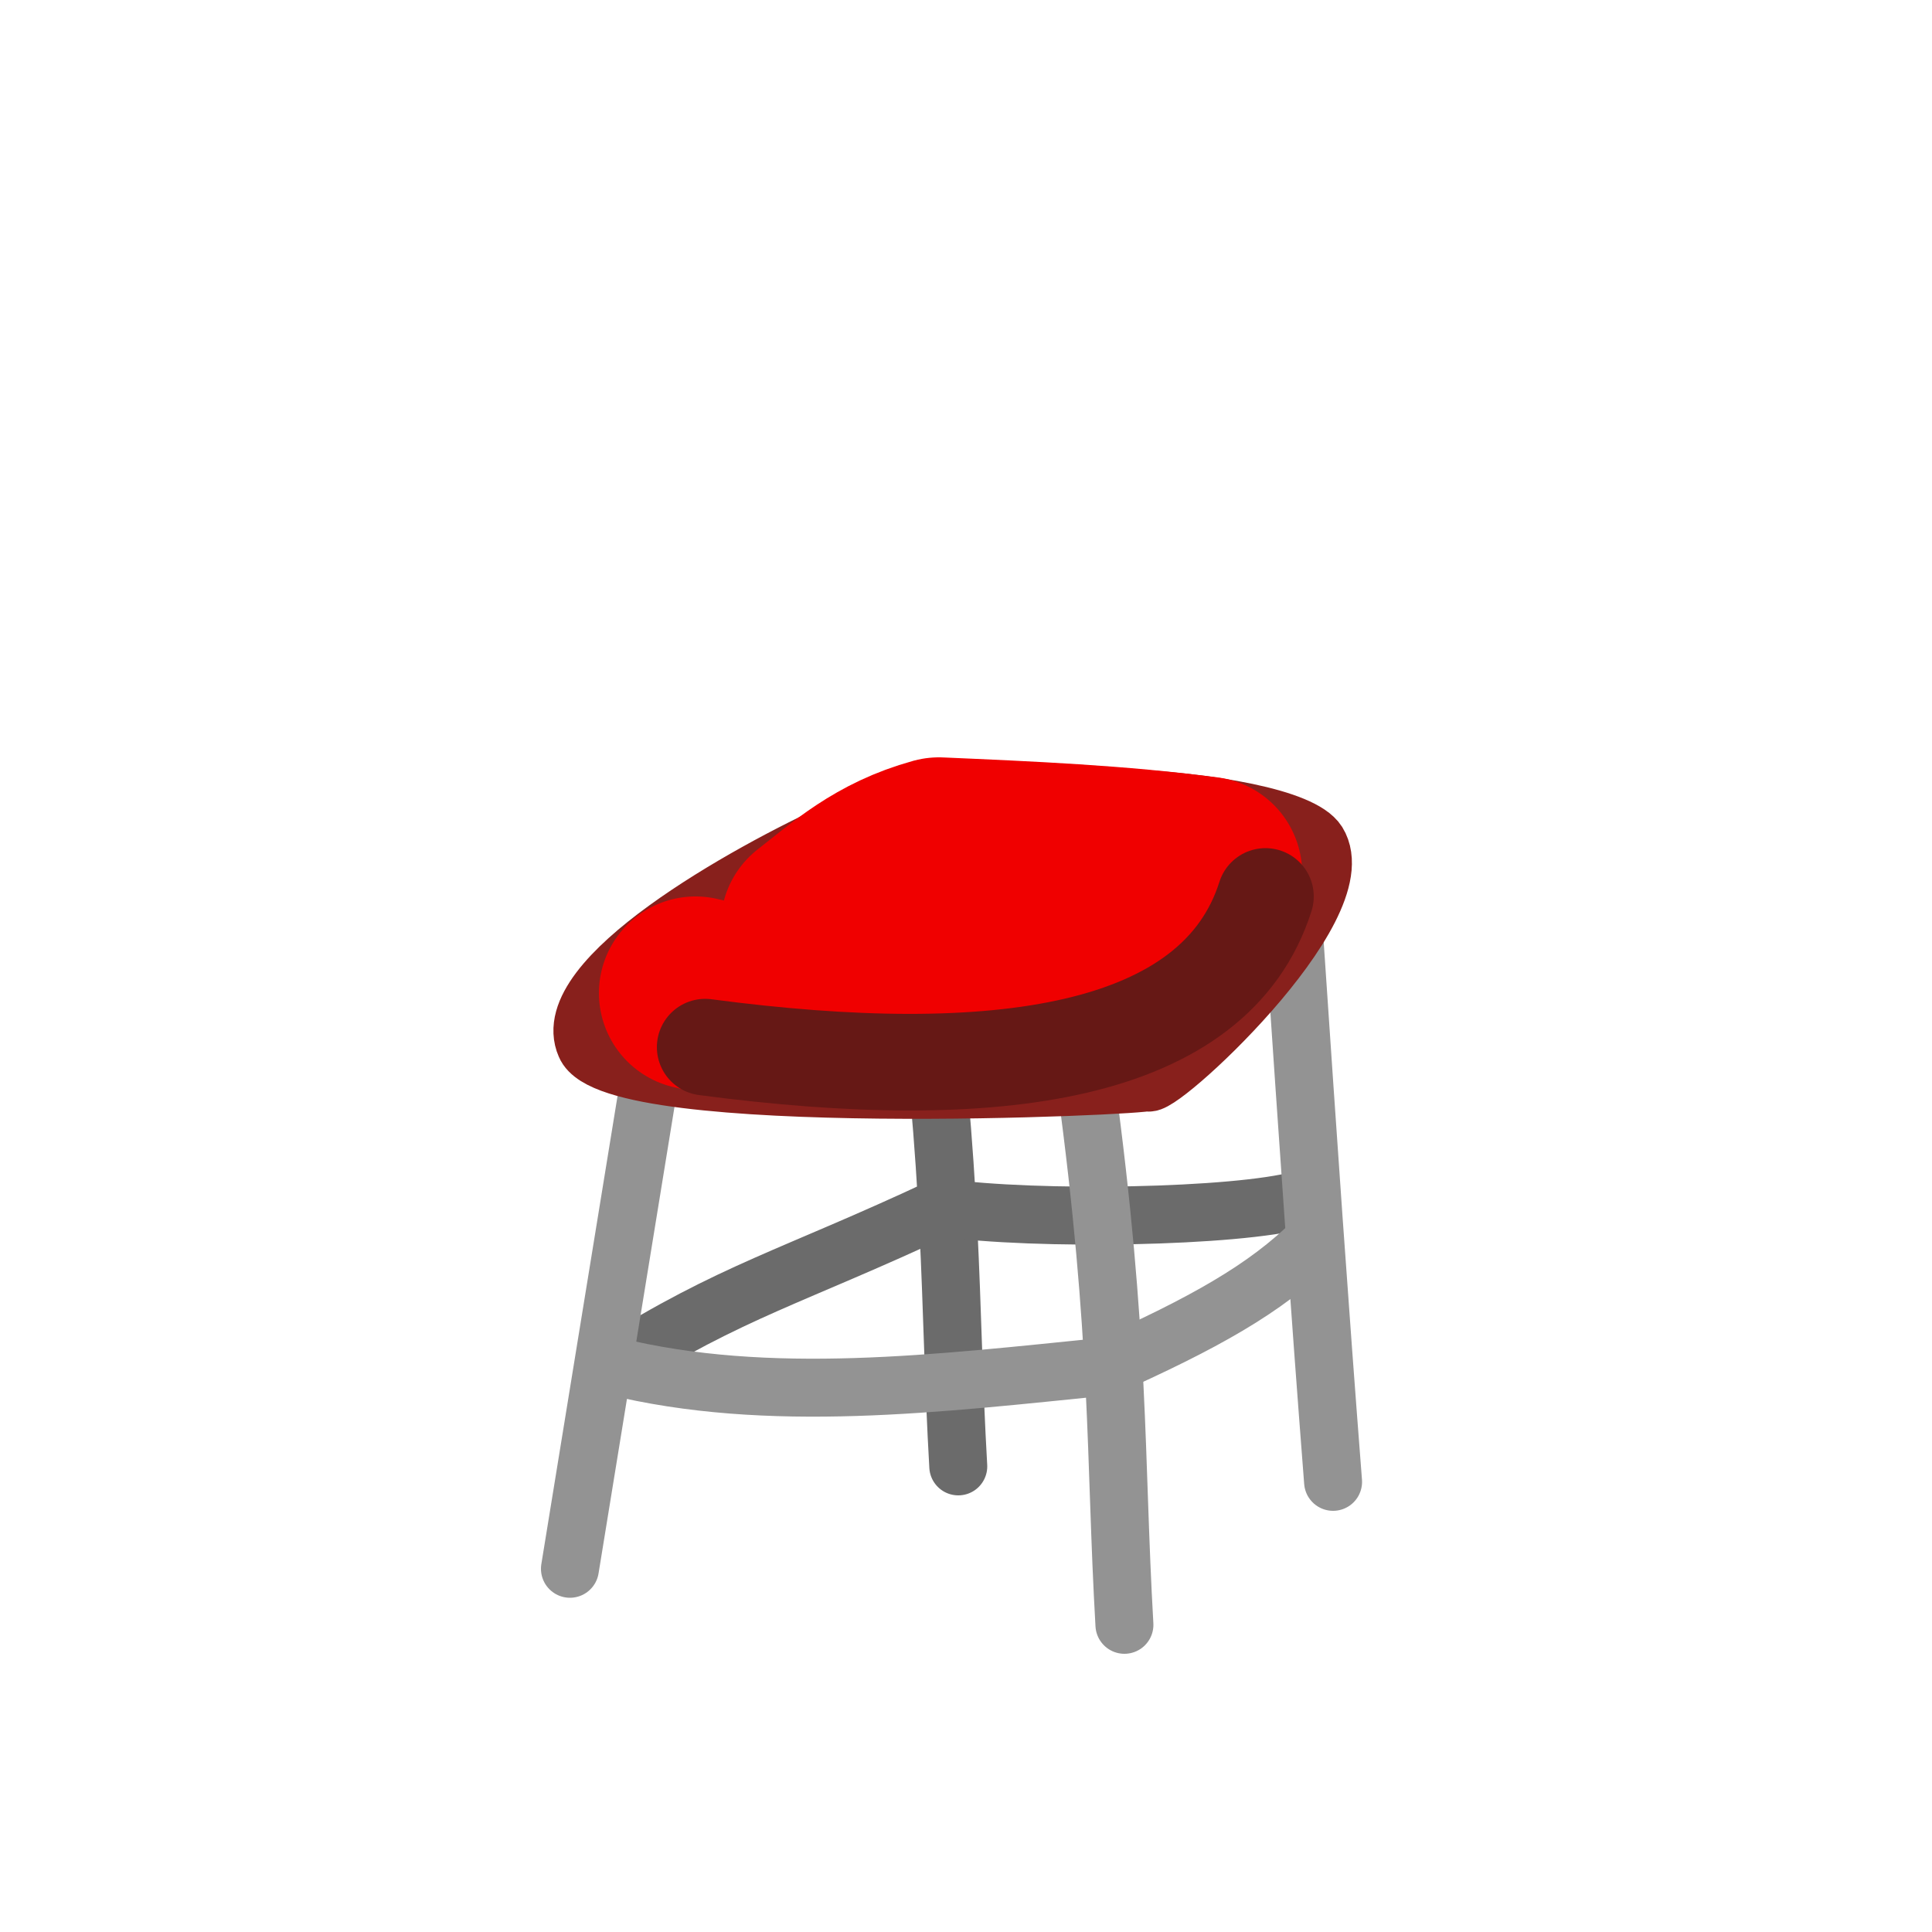
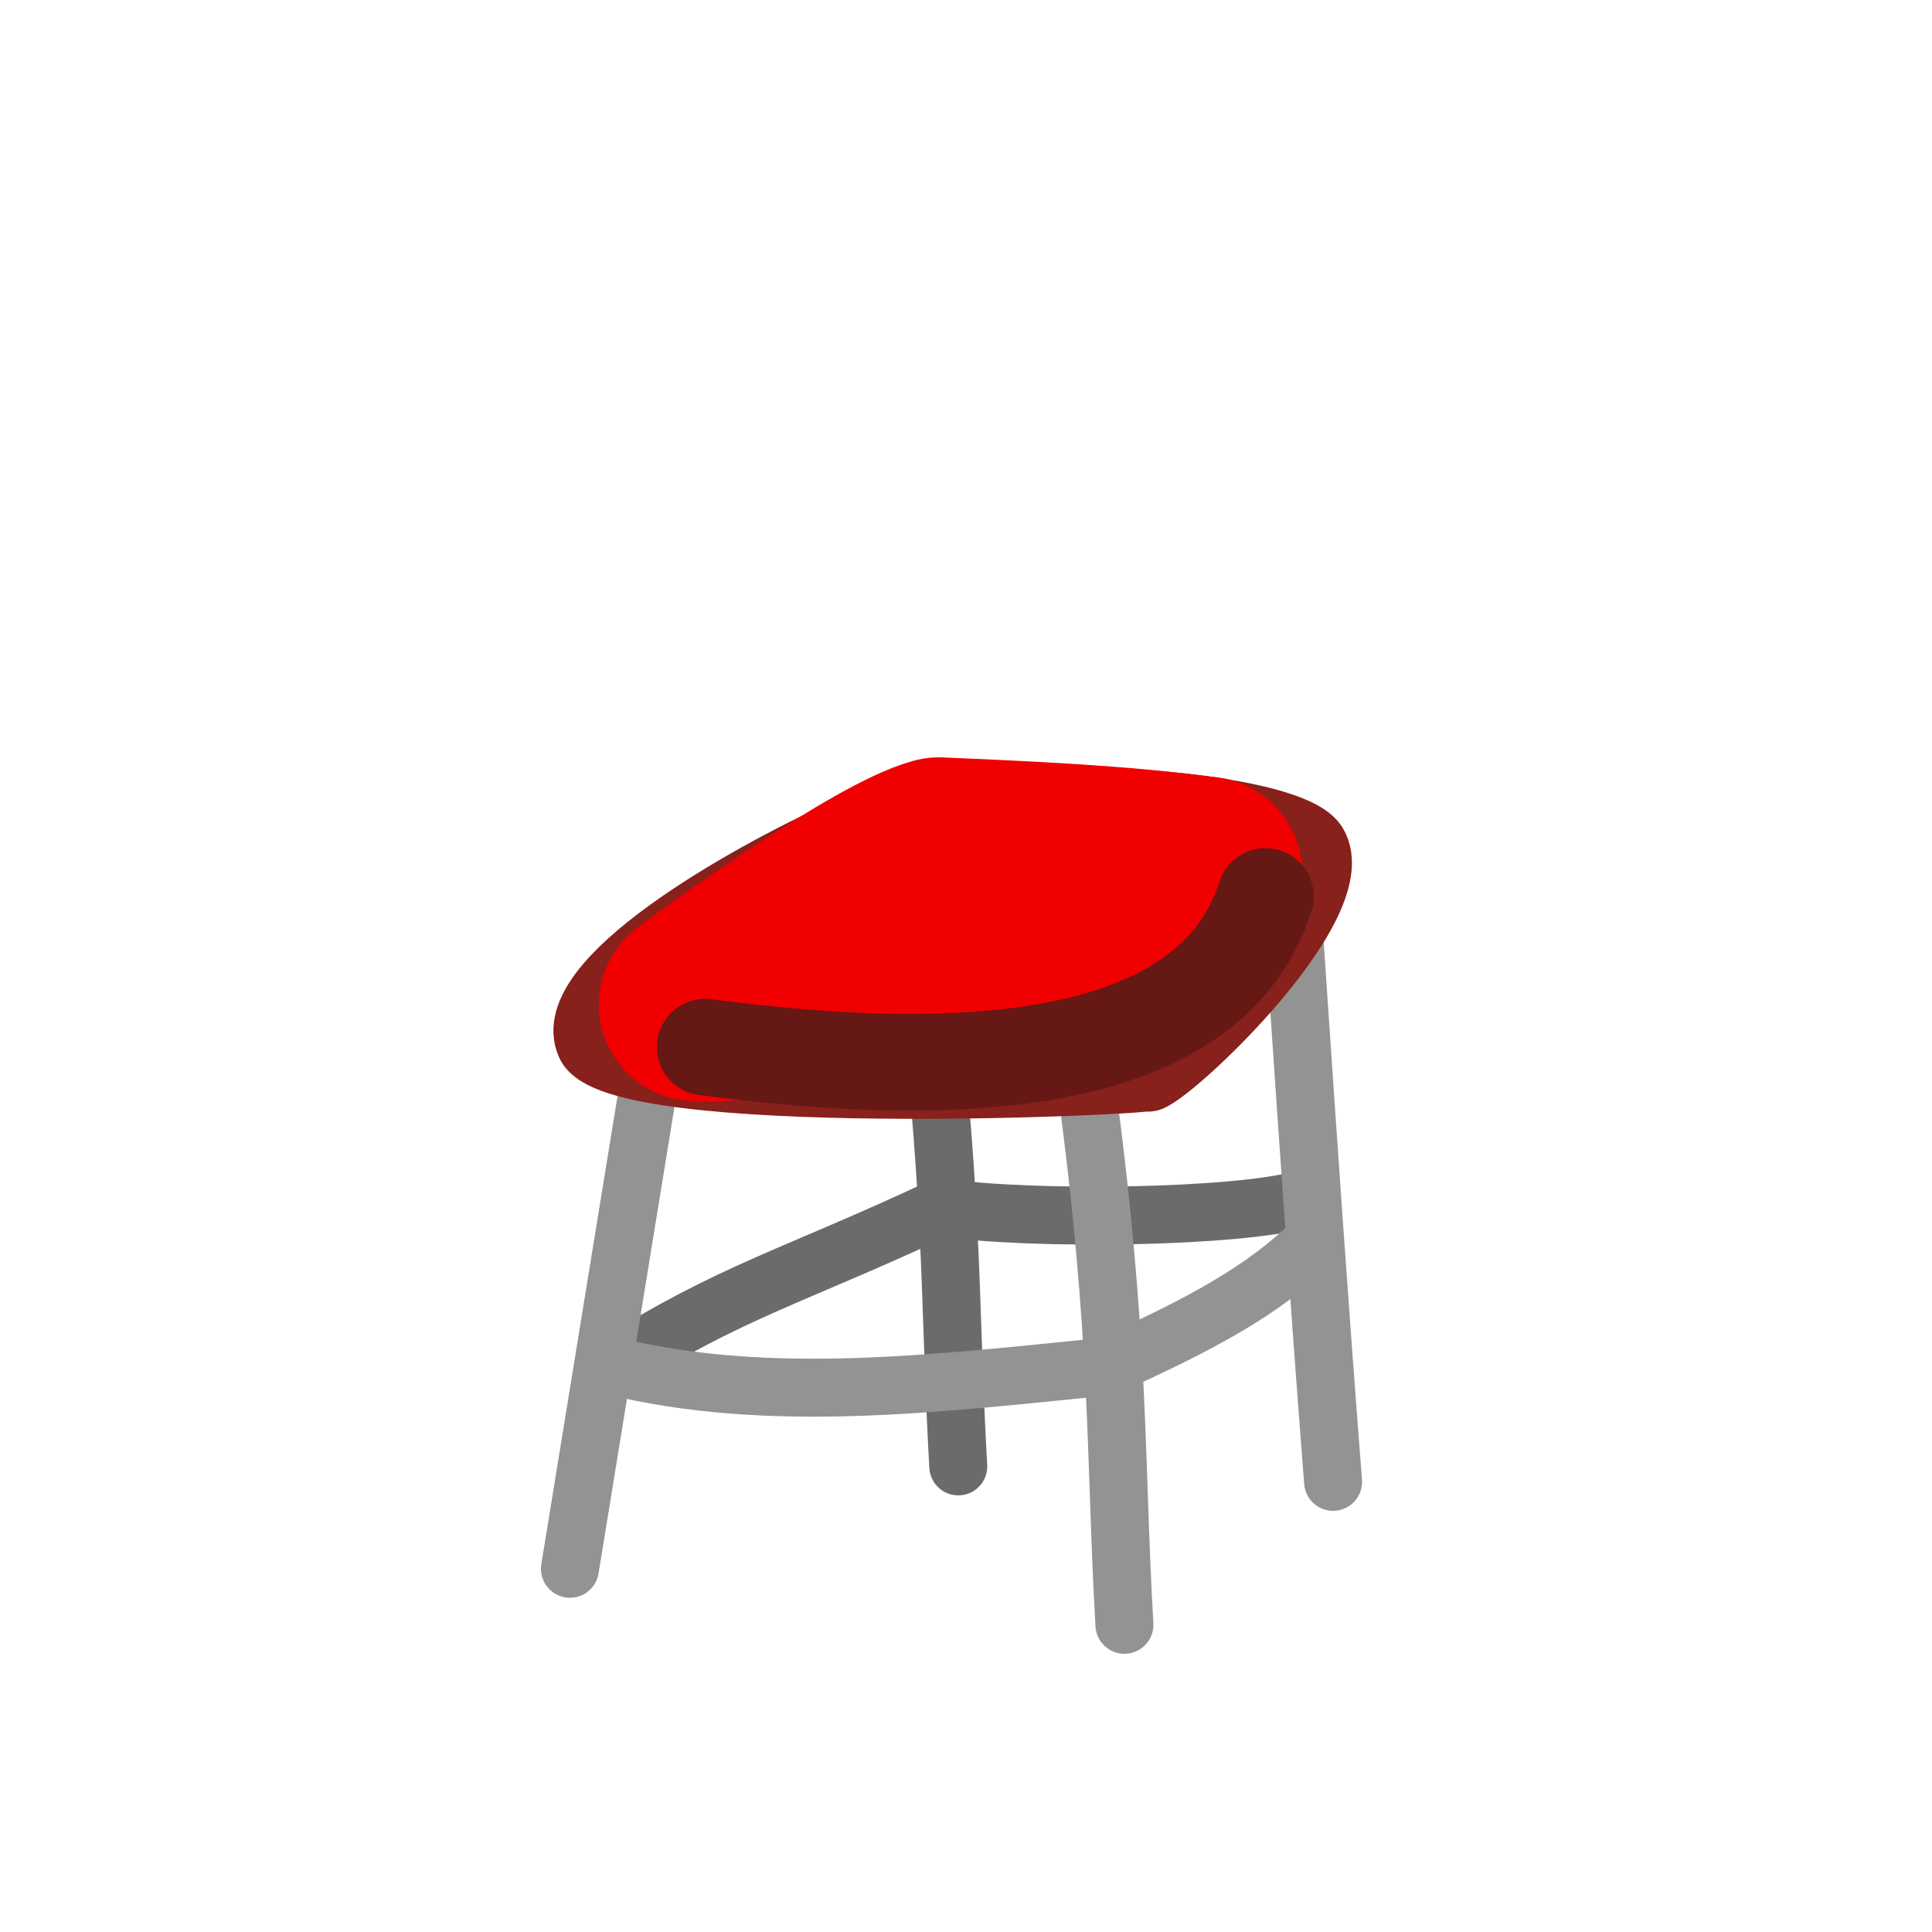
- <svg xmlns="http://www.w3.org/2000/svg" width="1mm" height="1mm" viewBox="0 0 1 1" version="1.1" id="svg5">
+ <svg xmlns="http://www.w3.org/2000/svg" id="svg5" version="1.1" viewBox="0 0 1 1" height="1mm" width="1mm">
  <defs id="defs2" />
  <g id="layer1">
-     <path style="fill:none;stroke:#6b6b6b;stroke-width:0.03;stroke-linecap:round;stroke-linejoin:miter;stroke-miterlimit:4;stroke-dasharray:none;stroke-opacity:1" d="m 0.476,0.478 c 0.018,0.133 0.015,0.194 0.02,0.281" id="path6204-9" />
-     <path style="fill:none;stroke:#6b6b6b;stroke-width:0.03;stroke-linecap:round;stroke-linejoin:miter;stroke-miterlimit:4;stroke-dasharray:none;stroke-opacity:1" d="m 0.317,0.707 c 0.062,-0.039 0.093,-0.046 0.17,-0.082 0.05,0.007 0.153,0.005 0.186,-0.004" id="path6701-0" />
-     <path style="fill:none;stroke:#939393;stroke-width:0.03;stroke-linecap:round;stroke-linejoin:miter;stroke-miterlimit:4;stroke-dasharray:none;stroke-opacity:1" d="m 0.337,0.554 c -0.014,0.086 -0.028,0.172 -0.042,0.258" id="path6089" />
-     <path style="fill:none;stroke:#939393;stroke-width:0.03;stroke-linecap:round;stroke-linejoin:miter;stroke-miterlimit:4;stroke-dasharray:none;stroke-opacity:1" d="m 0.562,0.56 c 0.018,0.133 0.015,0.194 0.02,0.281" id="path6204" />
-     <path style="fill:none;stroke:#939393;stroke-width:0.03;stroke-linecap:round;stroke-linejoin:miter;stroke-miterlimit:4;stroke-dasharray:none;stroke-opacity:1" d="m 0.67,0.486 c 0.007,0.104 0.013,0.191 0.02,0.281" id="path6204-3" />
-     <path style="fill:none;stroke:#939393;stroke-width:0.03;stroke-linecap:round;stroke-linejoin:miter;stroke-miterlimit:4;stroke-dasharray:none;stroke-opacity:1" d="m 0.317,0.707 c 0.081,0.02 0.169,0.009 0.256,2.7516e-4 0.049,-0.022 0.082,-0.04 0.107,-0.065" id="path6701" />
-     <path style="fill:none;stroke:#88201c;stroke-width:0.03;stroke-linecap:round;stroke-linejoin:miter;stroke-miterlimit:4;stroke-dasharray:none;stroke-opacity:1" d="m 0.594,0.56 c 0.003,0.007 0.109,-0.09 0.088,-0.124 -0.016,-0.025 -0.186,-0.035 -0.246,-0.007 -0.051,0.023 -0.148,0.078 -0.133,0.112 0.014,0.034 0.294,0.021 0.291,0.019" id="path4651" />
-     <path style="fill:none;stroke:#f00000;stroke-width:0.1;stroke-linecap:round;stroke-linejoin:round;stroke-miterlimit:4;stroke-dasharray:none;stroke-opacity:1" d="m 0.624,0.452 c -0.045,-0.006 -0.092,-0.008 -0.138,-0.01 -0.029,0.008 -0.045,0.023 -0.063,0.037 0.059,0.004 0.126,-0.012 0.173,0.017 -0.08,0.013 -0.163,0.036 -0.236,0.018 0.163,0.008" id="path7896" />
-     <path style="fill:none;stroke:#661815;stroke-width:0.05;stroke-linecap:round;stroke-linejoin:miter;stroke-miterlimit:4;stroke-dasharray:none;stroke-opacity:1" d="m 0.365,0.542 c 0.151,0.02 0.264,0.004 0.29,-0.078" id="path7356" />
+     <path id="path6204-9" d="m 0.476,0.478 c 0.018,0.133 0.015,0.194 0.02,0.281" style="fill:none;stroke:#6b6b6b;stroke-width:0.03;stroke-linecap:round;stroke-linejoin:miter;stroke-miterlimit:4;stroke-dasharray:none;stroke-opacity:1" />
+     <path id="path6701-0" d="m 0.317,0.707 c 0.062,-0.039 0.093,-0.046 0.17,-0.082 0.05,0.007 0.153,0.005 0.186,-0.004" style="fill:none;stroke:#6b6b6b;stroke-width:0.03;stroke-linecap:round;stroke-linejoin:miter;stroke-miterlimit:4;stroke-dasharray:none;stroke-opacity:1" />
+     <path id="path6089" d="m 0.337,0.554 c -0.014,0.086 -0.028,0.172 -0.042,0.258" style="fill:none;stroke:#939393;stroke-width:0.03;stroke-linecap:round;stroke-linejoin:miter;stroke-miterlimit:4;stroke-dasharray:none;stroke-opacity:1" />
+     <path id="path6204" d="m 0.562,0.56 c 0.018,0.133 0.015,0.194 0.02,0.281" style="fill:none;stroke:#939393;stroke-width:0.03;stroke-linecap:round;stroke-linejoin:miter;stroke-miterlimit:4;stroke-dasharray:none;stroke-opacity:1" />
+     <path id="path6204-3" d="m 0.67,0.486 c 0.007,0.104 0.013,0.191 0.02,0.281" style="fill:none;stroke:#939393;stroke-width:0.03;stroke-linecap:round;stroke-linejoin:miter;stroke-miterlimit:4;stroke-dasharray:none;stroke-opacity:1" />
+     <path id="path6701" d="m 0.317,0.707 c 0.081,0.02 0.169,0.009 0.256,2.7516e-4 0.049,-0.022 0.082,-0.04 0.107,-0.065" style="fill:none;stroke:#939393;stroke-width:0.03;stroke-linecap:round;stroke-linejoin:miter;stroke-miterlimit:4;stroke-dasharray:none;stroke-opacity:1" />
+     <path id="path4651" d="m 0.594,0.56 c 0.003,0.007 0.109,-0.09 0.088,-0.124 -0.016,-0.025 -0.186,-0.035 -0.246,-0.007 -0.051,0.023 -0.148,0.078 -0.133,0.112 0.014,0.034 0.294,0.021 0.291,0.019" style="fill:none;stroke:#88201c;stroke-width:0.03;stroke-linecap:round;stroke-linejoin:miter;stroke-miterlimit:4;stroke-dasharray:none;stroke-opacity:1" />
+     <path id="path7896" d="m 0.624,0.452 c -0.045,-0.006 -0.092,-0.008 -0.138,-0.01 -0.029,0.008 -0.107,0.064 -0.126,0.078 0.059,0.004 0.189,-0.053 0.235,-0.024" style="fill:none;stroke:#f00000;stroke-width:0.1;stroke-linecap:round;stroke-linejoin:round;stroke-miterlimit:4;stroke-dasharray:none;stroke-opacity:1" />
+     <path id="path7356" d="m 0.365,0.542 c 0.151,0.02 0.264,0.004 0.29,-0.078" style="fill:none;stroke:#661815;stroke-width:0.05;stroke-linecap:round;stroke-linejoin:miter;stroke-miterlimit:4;stroke-dasharray:none;stroke-opacity:1" />
  </g>
</svg>
